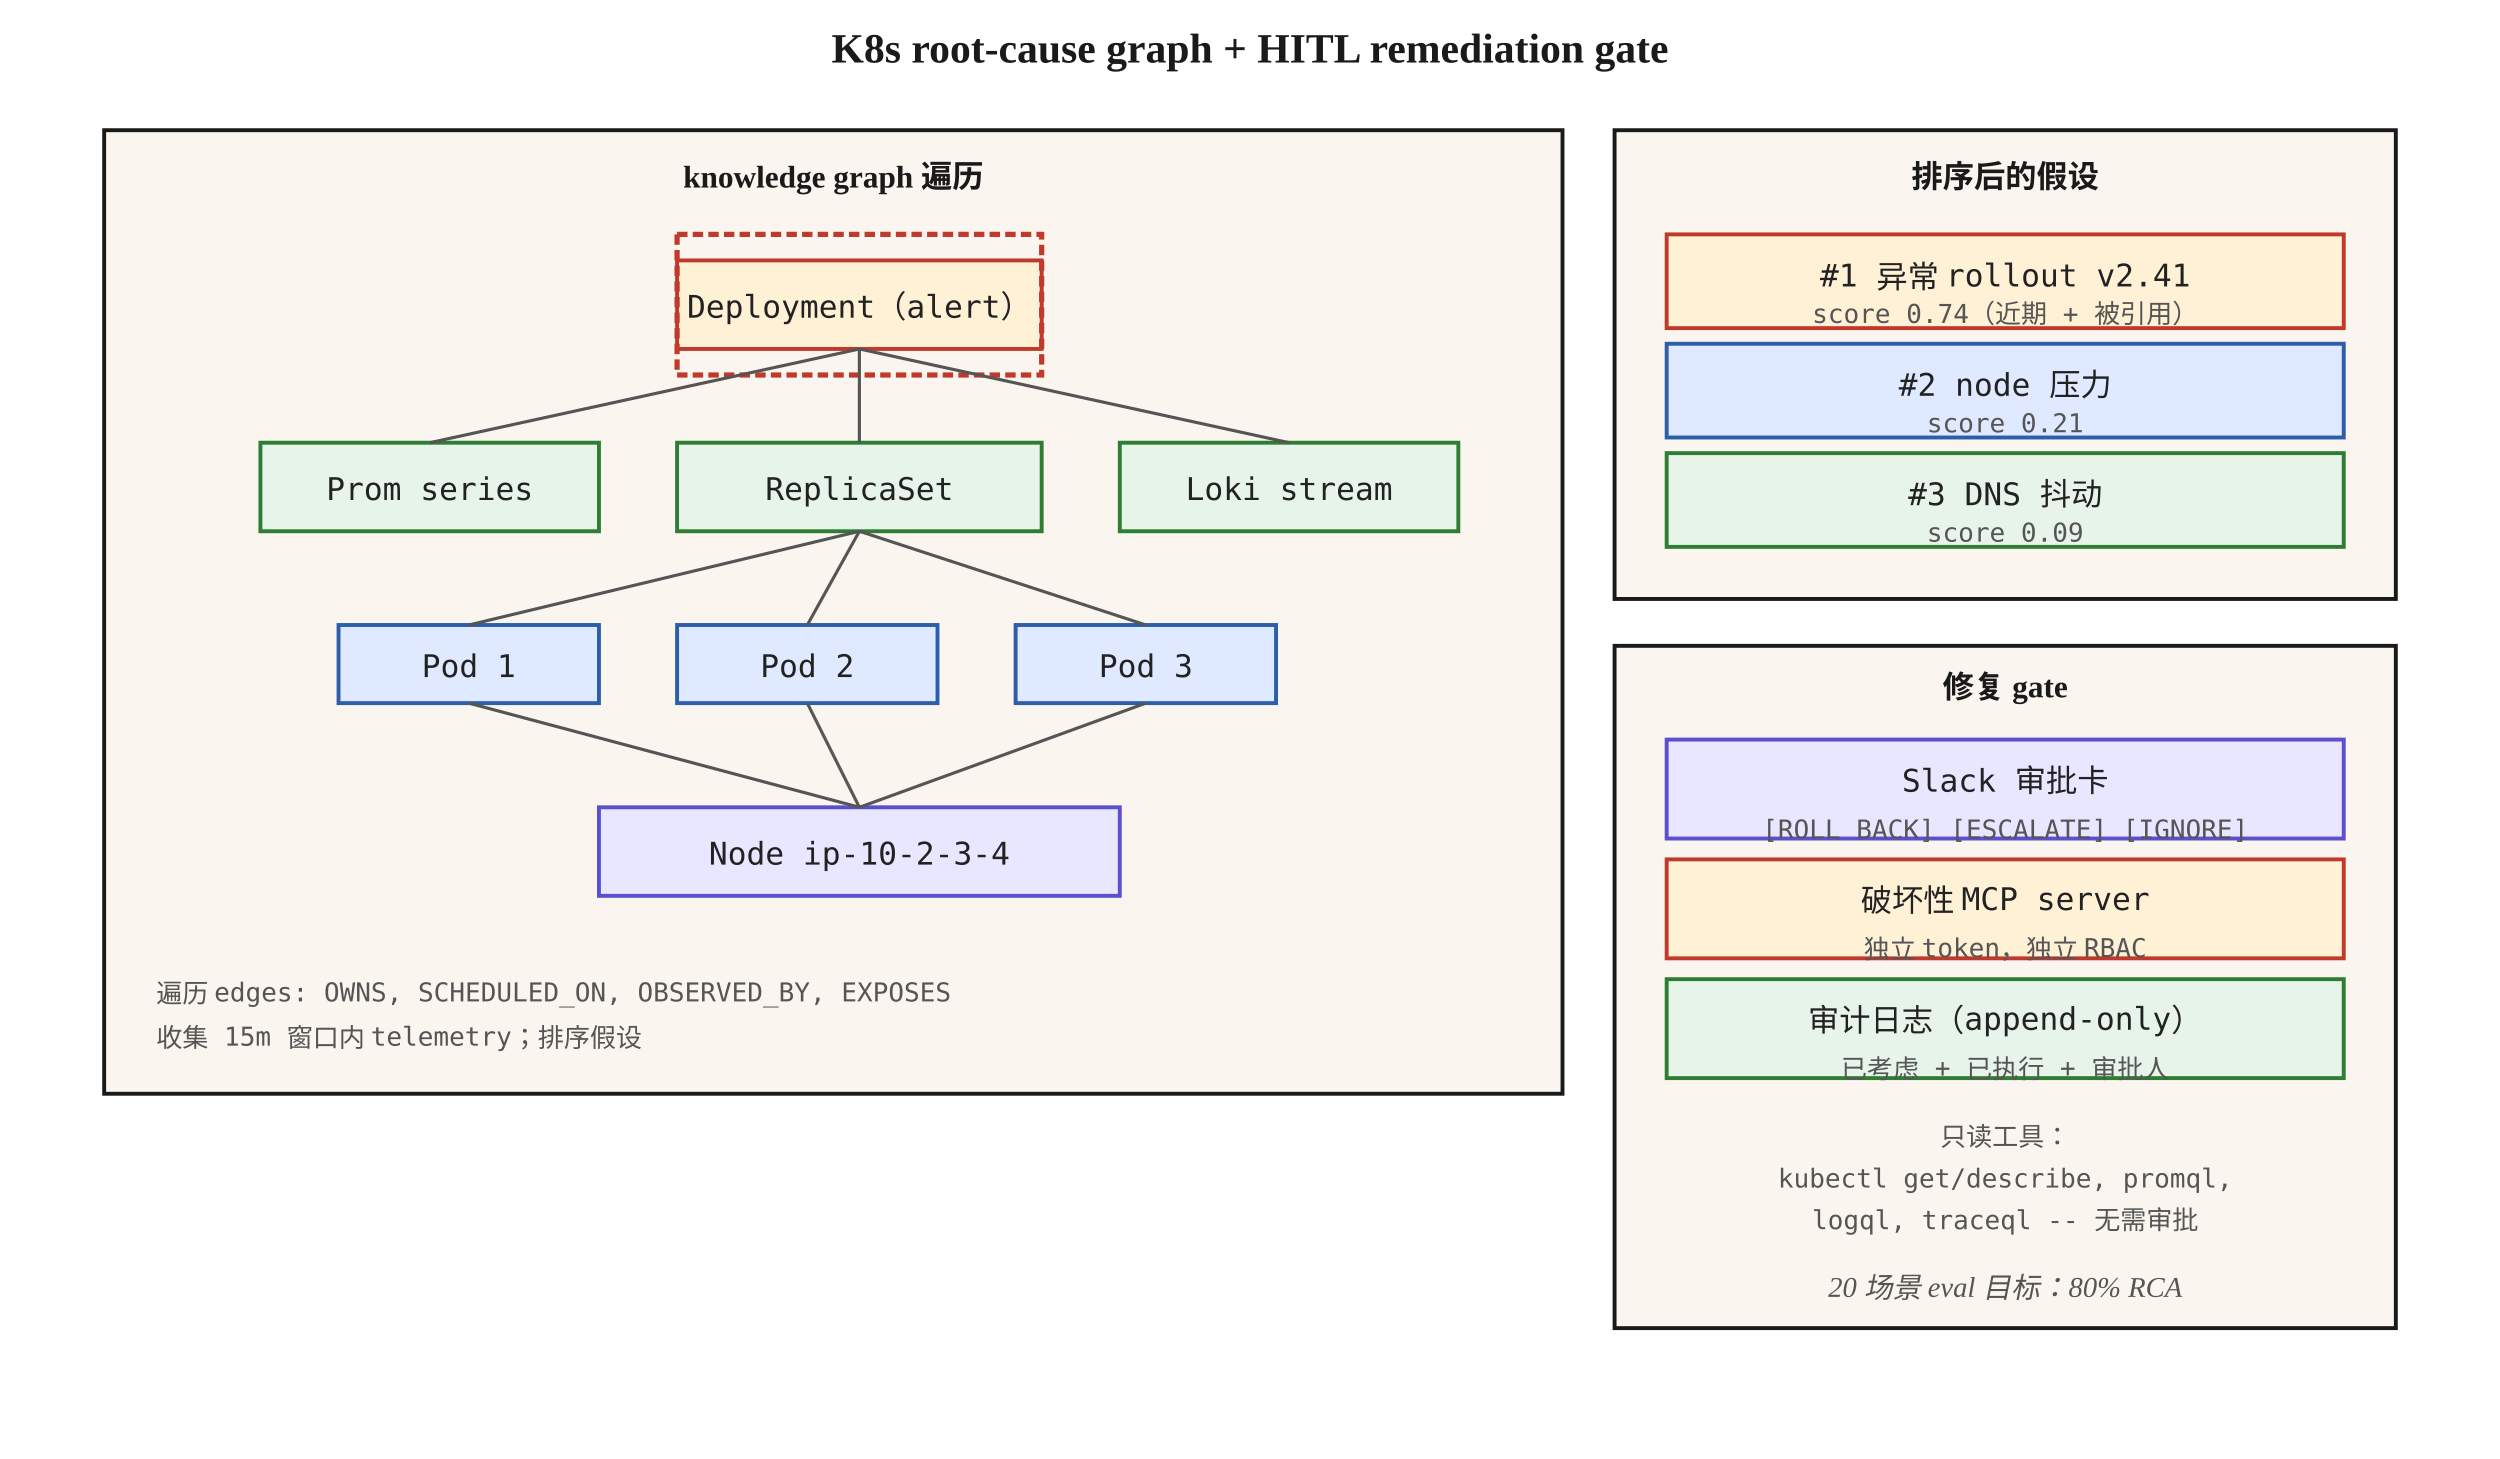
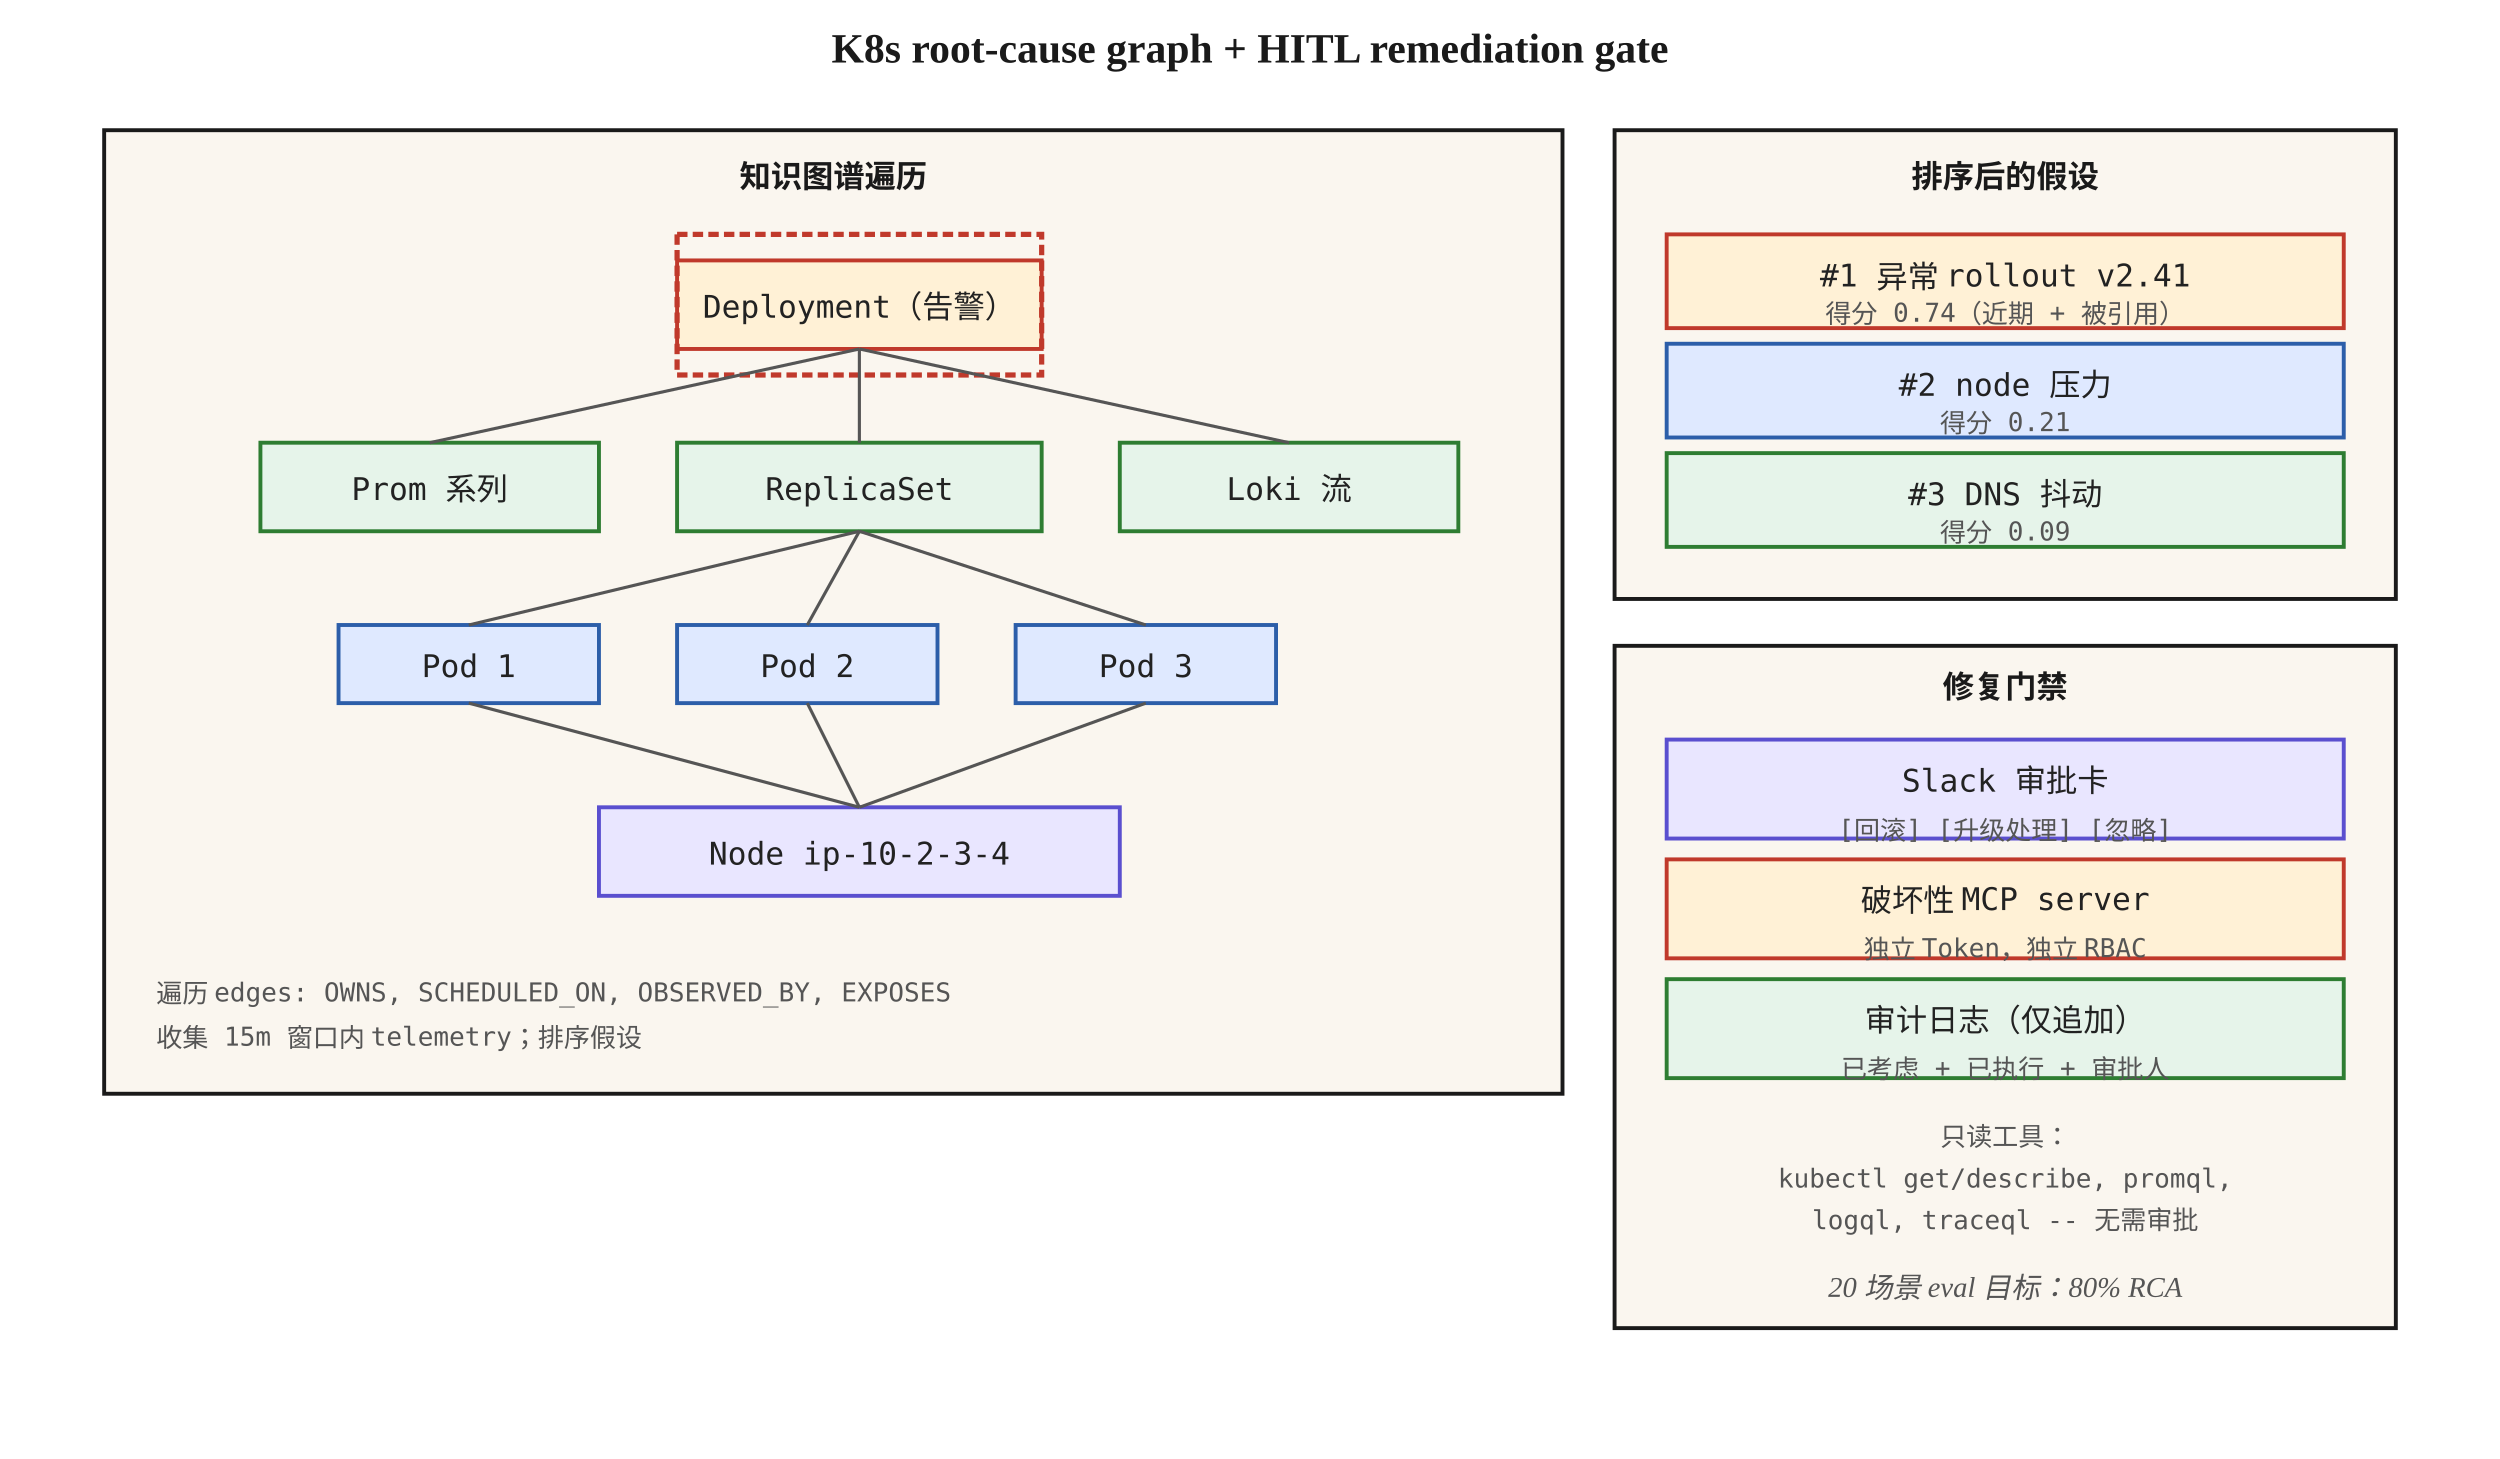
<svg xmlns="http://www.w3.org/2000/svg" viewBox="0 0 960 560" font-family="Georgia, 'Times New Roman', serif">
  <defs>
    <style>
      .box { fill: #faf6ef; stroke: #1a1a1a; stroke-width: 1.5; }
      .hot { fill: #fff1d6; stroke: #c0392b; stroke-width: 1.5; }
      .cool { fill: #e6f4ea; stroke: #2e7d32; stroke-width: 1.5; }
      .cold { fill: #dfe9ff; stroke: #2c5ea9; stroke-width: 1.5; }
      .dsk { fill: #e9e6ff; stroke: #5a4fcf; stroke-width: 1.5; }
      .step { font-size: 12px; font-family: 'Menlo', monospace; fill: #222; }
      .small { font-size: 10px; font-family: 'Menlo', monospace; fill: #555; }
      .caption { font-size: 11px; fill: #555; font-style: italic; }
      .title { font-size: 16px; font-weight: 700; fill: #1a1a1a; }
      .head { font-size: 12px; font-weight: 700; fill: #1a1a1a; }
      .edge { stroke: #555; stroke-width: 1.2; fill: none; }
      .alert { stroke: #c0392b; stroke-width: 2; fill: none; stroke-dasharray: 4,2; }
    </style>
  </defs>
  <text x="480" y="24" text-anchor="middle" class="title">K8s root-cause graph + HITL remediation gate</text>
  <rect x="40" y="50" width="560" height="370" class="box" />
-   <text x="320" y="72" text-anchor="middle" class="head">knowledge graph 遍历</text>
+   <text x="320" y="72" text-anchor="middle" class="head">知识图谱遍历</text>
  <rect x="260" y="100" width="140" height="34" class="hot" />
-   <text x="330" y="122" text-anchor="middle" class="step">Deployment（alert）</text>
+   <text x="330" y="122" text-anchor="middle" class="step">Deployment（告警）</text>
  <rect x="260" y="90" width="140" height="54" class="alert" fill="none" />
  <rect x="100" y="170" width="130" height="34" class="cool" />
-   <text x="165" y="192" text-anchor="middle" class="step">Prom series</text>
+   <text x="165" y="192" text-anchor="middle" class="step">Prom 系列</text>
  <rect x="260" y="170" width="140" height="34" class="cool" />
  <text x="330" y="192" text-anchor="middle" class="step">ReplicaSet</text>
  <rect x="430" y="170" width="130" height="34" class="cool" />
-   <text x="495" y="192" text-anchor="middle" class="step">Loki stream</text>
+   <text x="495" y="192" text-anchor="middle" class="step">Loki 流</text>
  <path d="M330,134 L165,170" class="edge" />
  <path d="M330,134 L330,170" class="edge" />
  <path d="M330,134 L495,170" class="edge" />
  <rect x="130" y="240" width="100" height="30" class="cold" />
  <text x="180" y="260" text-anchor="middle" class="step">Pod 1</text>
  <rect x="260" y="240" width="100" height="30" class="cold" />
  <text x="310" y="260" text-anchor="middle" class="step">Pod 2</text>
  <rect x="390" y="240" width="100" height="30" class="cold" />
  <text x="440" y="260" text-anchor="middle" class="step">Pod 3</text>
  <path d="M330,204 L180,240" class="edge" />
  <path d="M330,204 L310,240" class="edge" />
  <path d="M330,204 L440,240" class="edge" />
  <rect x="230" y="310" width="200" height="34" class="dsk" />
  <text x="330" y="332" text-anchor="middle" class="step">Node ip-10-2-3-4</text>
  <path d="M180,270 L330,310" class="edge" />
  <path d="M310,270 L330,310" class="edge" />
  <path d="M440,270 L330,310" class="edge" />
  <text x="60" y="385" class="small">遍历 edges: OWNS, SCHEDULED_ON, OBSERVED_BY, EXPOSES</text>
  <text x="60" y="402" class="small">收集 15m 窗口内 telemetry；排序假设</text>
  <rect x="620" y="50" width="300" height="180" class="box" />
  <text x="770" y="72" text-anchor="middle" class="head">排序后的假设</text>
  <rect x="640" y="90" width="260" height="36" class="hot" />
  <text x="770" y="110" text-anchor="middle" class="step">#1 异常 rollout v2.41</text>
-   <text x="770" y="124" text-anchor="middle" class="small">score 0.74（近期 + 被引用）</text>
+   <text x="770" y="124" text-anchor="middle" class="small">得分 0.74（近期 + 被引用）</text>
  <rect x="640" y="132" width="260" height="36" class="cold" />
  <text x="770" y="152" text-anchor="middle" class="step">#2 node 压力</text>
-   <text x="770" y="166" text-anchor="middle" class="small">score 0.21</text>
+   <text x="770" y="166" text-anchor="middle" class="small">得分 0.21</text>
  <rect x="640" y="174" width="260" height="36" class="cool" />
  <text x="770" y="194" text-anchor="middle" class="step">#3 DNS 抖动</text>
-   <text x="770" y="208" text-anchor="middle" class="small">score 0.09</text>
+   <text x="770" y="208" text-anchor="middle" class="small">得分 0.09</text>
  <rect x="620" y="248" width="300" height="262" class="box" />
-   <text x="770" y="268" text-anchor="middle" class="head">修复 gate</text>
+   <text x="770" y="268" text-anchor="middle" class="head">修复门禁</text>
  <rect x="640" y="284" width="260" height="38" class="dsk" />
  <text x="770" y="304" text-anchor="middle" class="step">Slack 审批卡</text>
-   <text x="770" y="322" text-anchor="middle" class="small">[ROLL BACK] [ESCALATE] [IGNORE]</text>
+   <text x="770" y="322" text-anchor="middle" class="small">[回滚] [升级处理] [忽略]</text>
  <rect x="640" y="330" width="260" height="38" class="hot" />
  <text x="770" y="350" text-anchor="middle" class="step">破坏性 MCP server</text>
-   <text x="770" y="368" text-anchor="middle" class="small">独立 token，独立 RBAC</text>
+   <text x="770" y="368" text-anchor="middle" class="small">独立 Token，独立 RBAC</text>
  <rect x="640" y="376" width="260" height="38" class="cool" />
-   <text x="770" y="396" text-anchor="middle" class="step">审计日志（append-only）</text>
+   <text x="770" y="396" text-anchor="middle" class="step">审计日志（仅追加）</text>
  <text x="770" y="414" text-anchor="middle" class="small">已考虑 + 已执行 + 审批人</text>
  <text x="770" y="440" text-anchor="middle" class="small">只读工具：</text>
  <text x="770" y="456" text-anchor="middle" class="small">kubectl get/describe, promql,</text>
  <text x="770" y="472" text-anchor="middle" class="small">logql, traceql -- 无需审批</text>
  <text x="770" y="498" text-anchor="middle" class="caption">20 场景 eval 目标：80% RCA</text>
</svg>
